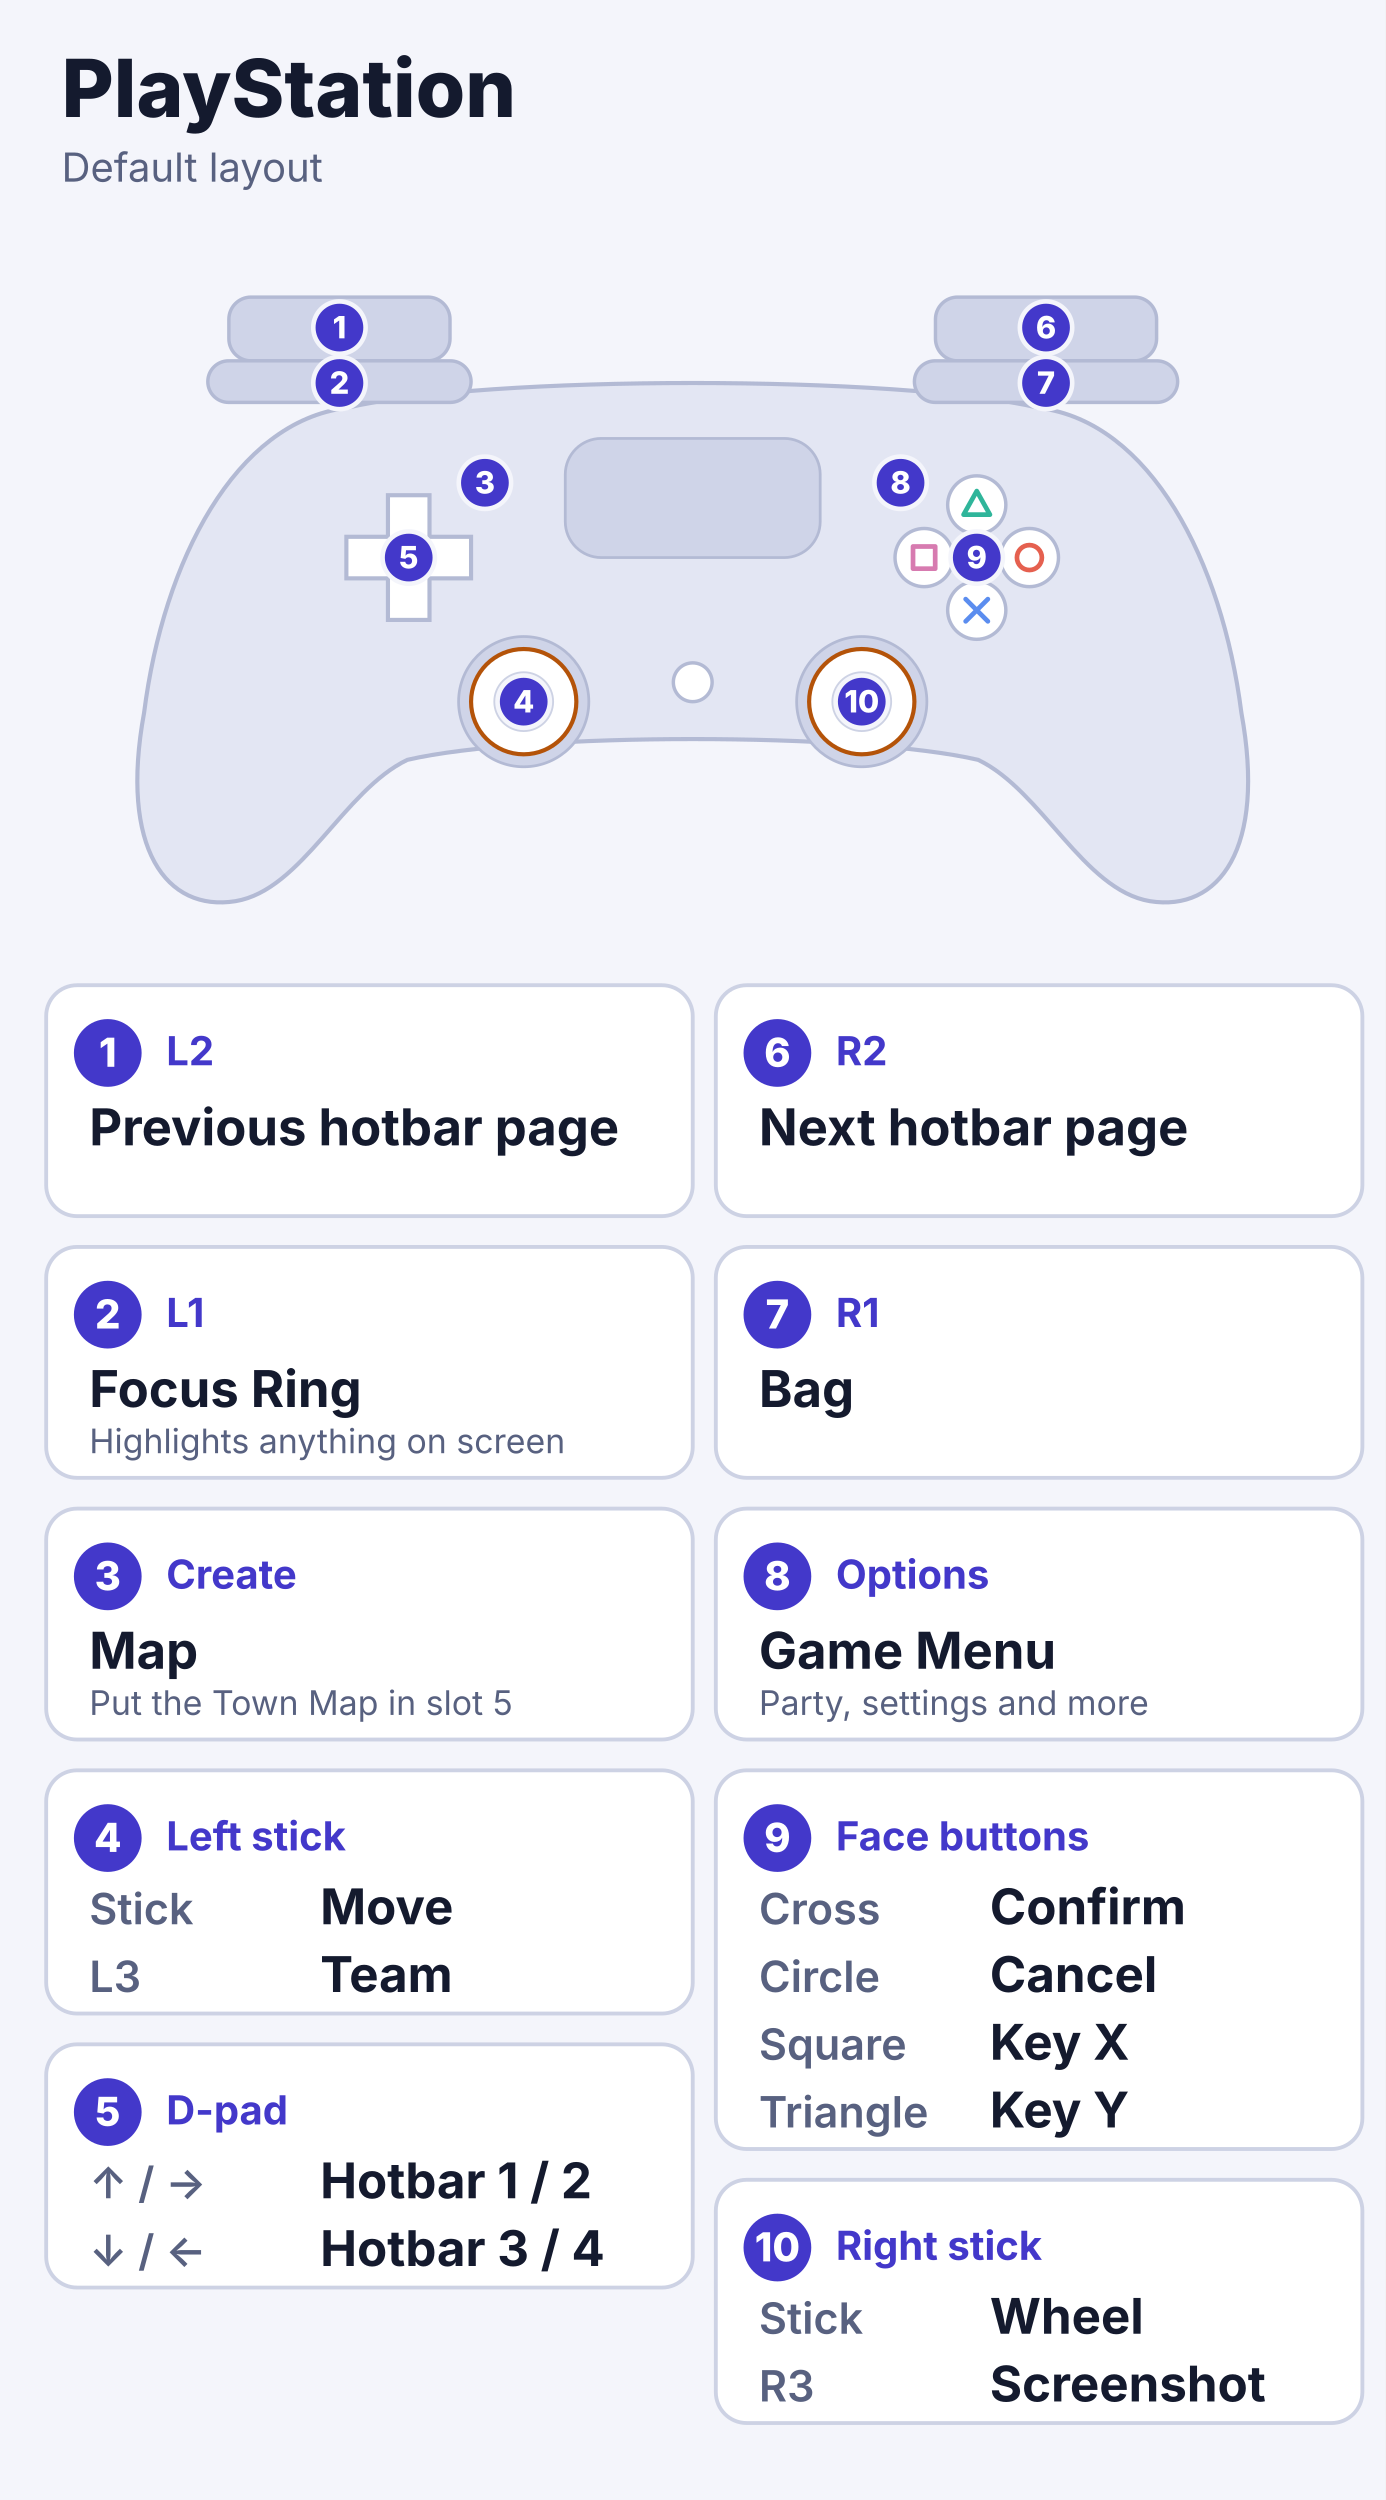
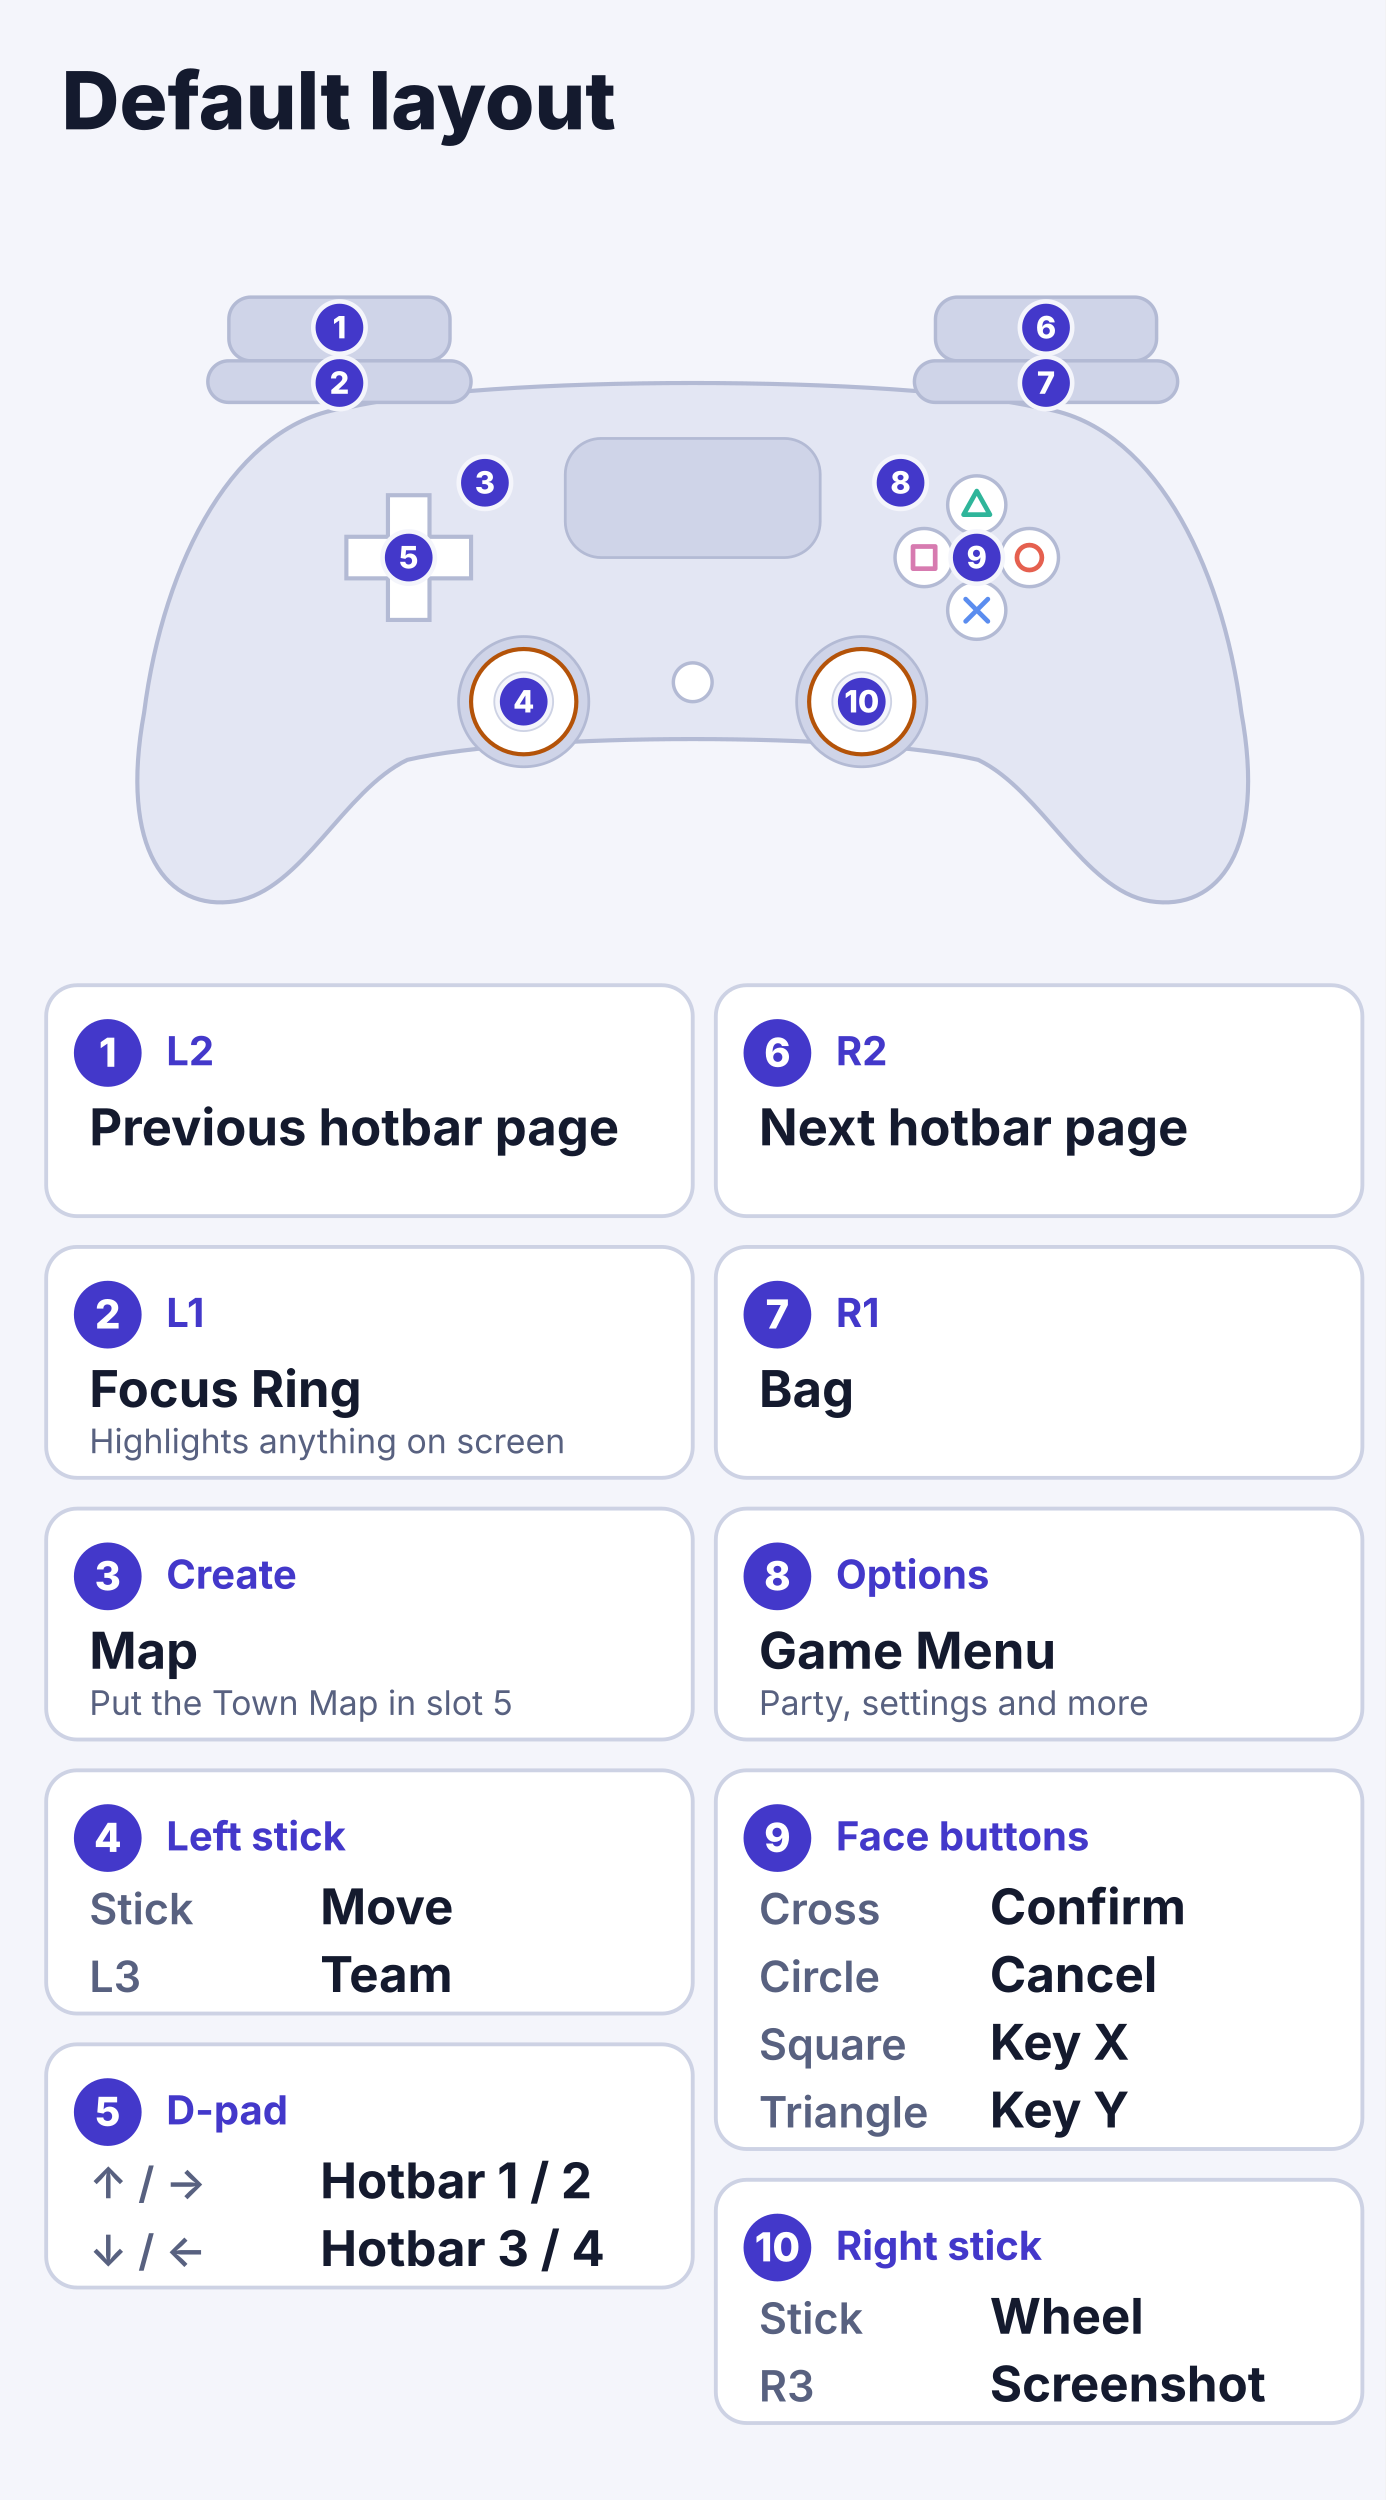
<svg xmlns="http://www.w3.org/2000/svg" viewBox="0 0 900 1624" width="900" height="1624" role="img" aria-labelledby="t d" font-family="'Segoe UI Variable Display','Segoe UI',Inter,'SF Pro Display',-apple-system,'Helvetica Neue',Arial,sans-serif">
  <rect width="900" height="1624" fill="#f4f5fb" />
-   <text x="40" y="76" font-size="52" font-weight="800" fill="#141a2e" text-anchor="start">PlayStation</text>
-   <text x="40" y="118" font-size="26" font-weight="400" fill="#586180" text-anchor="start">Default layout</text>
+   <text x="40" y="84" font-size="52" font-weight="800" fill="#141a2e" text-anchor="start">Default layout</text>
  <g transform="translate(450,400) scale(0.9)">
    <path d="M -250,-150 C -150,-174 150,-174 250,-150 C 330,-140 382,-40 396,70 C 414,168 380,214 330,206 C 282,198 252,126 206,104 C 120,84 -120,84 -206,104 C -252,126 -282,198 -330,206 C -380,214 -414,168 -396,70 C -382,-40 -330,-140 -250,-150 Z" fill="#e3e6f3" stroke="#b3bad4" stroke-width="3" />
    <rect x="-92" y="-128" width="184" height="86" rx="26" fill="#cfd4e8" stroke="#b3bad4" stroke-width="2" />
    <rect x="-334.8" y="-230" width="159.6" height="46" rx="16" fill="#cfd4e8" stroke="#b3bad4" stroke-width="2.5" />
    <rect x="-350" y="-184" width="190" height="30" rx="15" fill="#cfd4e8" stroke="#b3bad4" stroke-width="2.5" />
    <rect x="175.2" y="-230" width="159.6" height="46" rx="16" fill="#cfd4e8" stroke="#b3bad4" stroke-width="2.5" />
    <rect x="160" y="-184" width="190" height="30" rx="15" fill="#cfd4e8" stroke="#b3bad4" stroke-width="2.5" />
    <path d="M -220,-87 h 30 v 30 h 30 v 30 h -30 v 30 h -30 v -30 h -30 v -30 h 30 z" fill="#ffffff" stroke="#b3bad4" stroke-width="3" />
    <circle cx="-122" cy="62" r="47" fill="#cfd4e8" stroke="#b3bad4" stroke-width="2" />
    <circle cx="-122" cy="62" r="38" fill="#ffffff" stroke="#b45309" stroke-width="3" />
    <circle cx="-122" cy="62" r="20.9" fill="none" stroke="#cdd2e4" stroke-width="2" />
    <circle cx="122" cy="62" r="47" fill="#cfd4e8" stroke="#b3bad4" stroke-width="2" />
    <circle cx="122" cy="62" r="38" fill="#ffffff" stroke="#b45309" stroke-width="3" />
    <circle cx="122" cy="62" r="20.9" fill="none" stroke="#cdd2e4" stroke-width="2" />
    <circle cx="205" cy="-4" r="21" fill="#ffffff" stroke="#b3bad4" stroke-width="2.5" />
    <path d="M 197,-12 L 213,4 M 213,-12 L 197,4" fill="none" stroke="#5b8def" stroke-width="3.4" stroke-linecap="round" stroke-linejoin="round" />
    <circle cx="243" cy="-42" r="21" fill="#ffffff" stroke="#b3bad4" stroke-width="2.5" />
    <circle cx="243" cy="-42" r="9" fill="none" stroke="#e5604f" stroke-width="3.4" stroke-linecap="round" stroke-linejoin="round" />
    <circle cx="167" cy="-42" r="21" fill="#ffffff" stroke="#b3bad4" stroke-width="2.5" />
    <rect x="159" y="-50" width="16" height="16" fill="none" stroke="#d77bb0" stroke-width="3.4" stroke-linecap="round" stroke-linejoin="round" />
    <circle cx="205" cy="-80" r="21" fill="#ffffff" stroke="#b3bad4" stroke-width="2.5" />
    <path d="M 205,-90 L 214.5,-73 L 195.5,-73 Z" fill="none" stroke="#2fb59a" stroke-width="3.4" stroke-linecap="round" stroke-linejoin="round" />
    <rect x="-167" y="-103.5" width="34" height="15" rx="7.5" fill="#b45309" stroke="#b3bad4" stroke-width="2.5" />
    <rect x="133" y="-103.5" width="34" height="15" rx="7.5" fill="#ffffff" stroke="#b3bad4" stroke-width="2.5" />
    <circle cx="0" cy="48" r="14" fill="#ffffff" stroke="#b3bad4" stroke-width="2.5" />
  </g>
  <circle cx="220.5" cy="212.8" r="17" fill="#4338ca" stroke="#f4f5fb" stroke-width="3" />
  <text x="220.5" y="219.8" font-size="20" font-weight="800" fill="#ffffff" text-anchor="middle">1</text>
  <circle cx="220.5" cy="248.8" r="17" fill="#4338ca" stroke="#f4f5fb" stroke-width="3" />
  <text x="220.5" y="255.8" font-size="20" font-weight="800" fill="#ffffff" text-anchor="middle">2</text>
  <circle cx="315" cy="313.6" r="17" fill="#4338ca" stroke="#f4f5fb" stroke-width="3" />
  <text x="315" y="320.6" font-size="20" font-weight="800" fill="#ffffff" text-anchor="middle">3</text>
  <circle cx="340.2" cy="455.8" r="17" fill="#4338ca" stroke="#f4f5fb" stroke-width="3" />
  <text x="340.2" y="462.8" font-size="20" font-weight="800" fill="#ffffff" text-anchor="middle">4</text>
  <circle cx="265.5" cy="362.2" r="17" fill="#4338ca" stroke="#f4f5fb" stroke-width="3" />
  <text x="265.5" y="369.2" font-size="20" font-weight="800" fill="#ffffff" text-anchor="middle">5</text>
  <circle cx="679.5" cy="212.8" r="17" fill="#4338ca" stroke="#f4f5fb" stroke-width="3" />
  <text x="679.5" y="219.8" font-size="20" font-weight="800" fill="#ffffff" text-anchor="middle">6</text>
  <circle cx="679.5" cy="248.8" r="17" fill="#4338ca" stroke="#f4f5fb" stroke-width="3" />
  <text x="679.5" y="255.8" font-size="20" font-weight="800" fill="#ffffff" text-anchor="middle">7</text>
  <circle cx="585" cy="313.6" r="17" fill="#4338ca" stroke="#f4f5fb" stroke-width="3" />
  <text x="585" y="320.6" font-size="20" font-weight="800" fill="#ffffff" text-anchor="middle">8</text>
  <circle cx="634.5" cy="362.2" r="17" fill="#4338ca" stroke="#f4f5fb" stroke-width="3" />
  <text x="634.5" y="369.2" font-size="20" font-weight="800" fill="#ffffff" text-anchor="middle">9</text>
  <circle cx="559.8" cy="455.8" r="17" fill="#4338ca" stroke="#f4f5fb" stroke-width="3" />
  <text x="559.8" y="462.8" font-size="20" font-weight="800" fill="#ffffff" text-anchor="middle">10</text>
  <rect x="30" y="640" width="420" height="150" rx="20" fill="#ffffff" stroke="#cdd2e4" stroke-width="2.5" />
  <circle cx="70" cy="684" r="22" fill="#4338ca" />
  <text x="70" y="693" font-size="26" font-weight="800" fill="#ffffff" text-anchor="middle">1</text>
  <text x="108" y="692" font-size="26" font-weight="700" fill="#4338ca" text-anchor="start">L2</text>
  <text x="58" y="744" font-size="33" font-weight="700" fill="#141a2e" text-anchor="start">Previous hotbar page</text>
  <rect x="30" y="810" width="420" height="150" rx="20" fill="#ffffff" stroke="#cdd2e4" stroke-width="2.5" />
  <circle cx="70" cy="854" r="22" fill="#4338ca" />
  <text x="70" y="863" font-size="26" font-weight="800" fill="#ffffff" text-anchor="middle">2</text>
  <text x="108" y="862" font-size="26" font-weight="700" fill="#4338ca" text-anchor="start">L1</text>
  <text x="58" y="914" font-size="33" font-weight="700" fill="#141a2e" text-anchor="start">Focus Ring</text>
  <text x="58" y="944" font-size="22" font-weight="400" fill="#586180" text-anchor="start">Highlights anything on screen</text>
  <rect x="30" y="980" width="420" height="150" rx="20" fill="#ffffff" stroke="#cdd2e4" stroke-width="2.5" />
  <circle cx="70" cy="1024" r="22" fill="#4338ca" />
  <text x="70" y="1033" font-size="26" font-weight="800" fill="#ffffff" text-anchor="middle">3</text>
  <text x="108" y="1032" font-size="26" font-weight="700" fill="#4338ca" text-anchor="start">Create</text>
  <text x="58" y="1084" font-size="33" font-weight="700" fill="#141a2e" text-anchor="start">Map</text>
  <text x="58" y="1114" font-size="22" font-weight="400" fill="#586180" text-anchor="start">Put the Town Map in slot 5</text>
  <rect x="30" y="1150" width="420" height="158" rx="20" fill="#ffffff" stroke="#cdd2e4" stroke-width="2.5" />
  <circle cx="70" cy="1194" r="22" fill="#4338ca" />
  <text x="70" y="1203" font-size="26" font-weight="800" fill="#ffffff" text-anchor="middle">4</text>
  <text x="108" y="1202" font-size="26" font-weight="700" fill="#4338ca" text-anchor="start">Left stick</text>
  <text x="58" y="1250" font-size="28" font-weight="600" fill="#586180" text-anchor="start">Stick</text>
  <text x="208" y="1250" font-size="32" font-weight="700" fill="#141a2e" text-anchor="start">Move</text>
  <text x="58" y="1294" font-size="28" font-weight="600" fill="#586180" text-anchor="start">L3</text>
  <text x="208" y="1294" font-size="32" font-weight="700" fill="#141a2e" text-anchor="start">Team</text>
  <rect x="30" y="1328" width="420" height="158" rx="20" fill="#ffffff" stroke="#cdd2e4" stroke-width="2.5" />
  <circle cx="70" cy="1372" r="22" fill="#4338ca" />
  <text x="70" y="1381" font-size="26" font-weight="800" fill="#ffffff" text-anchor="middle">5</text>
  <text x="108" y="1380" font-size="26" font-weight="700" fill="#4338ca" text-anchor="start">D-pad</text>
  <text x="58" y="1428" font-size="28" font-weight="600" fill="#586180" text-anchor="start">↑ / →</text>
  <text x="208" y="1428" font-size="32" font-weight="700" fill="#141a2e" text-anchor="start">Hotbar 1 / 2</text>
  <text x="58" y="1472" font-size="28" font-weight="600" fill="#586180" text-anchor="start">↓ / ←</text>
  <text x="208" y="1472" font-size="32" font-weight="700" fill="#141a2e" text-anchor="start">Hotbar 3 / 4</text>
  <rect x="465" y="640" width="420" height="150" rx="20" fill="#ffffff" stroke="#cdd2e4" stroke-width="2.5" />
  <circle cx="505" cy="684" r="22" fill="#4338ca" />
  <text x="505" y="693" font-size="26" font-weight="800" fill="#ffffff" text-anchor="middle">6</text>
  <text x="543" y="692" font-size="26" font-weight="700" fill="#4338ca" text-anchor="start">R2</text>
  <text x="493" y="744" font-size="33" font-weight="700" fill="#141a2e" text-anchor="start">Next hotbar page</text>
  <rect x="465" y="810" width="420" height="150" rx="20" fill="#ffffff" stroke="#cdd2e4" stroke-width="2.5" />
  <circle cx="505" cy="854" r="22" fill="#4338ca" />
  <text x="505" y="863" font-size="26" font-weight="800" fill="#ffffff" text-anchor="middle">7</text>
  <text x="543" y="862" font-size="26" font-weight="700" fill="#4338ca" text-anchor="start">R1</text>
  <text x="493" y="914" font-size="33" font-weight="700" fill="#141a2e" text-anchor="start">Bag</text>
  <rect x="465" y="980" width="420" height="150" rx="20" fill="#ffffff" stroke="#cdd2e4" stroke-width="2.5" />
  <circle cx="505" cy="1024" r="22" fill="#4338ca" />
  <text x="505" y="1033" font-size="26" font-weight="800" fill="#ffffff" text-anchor="middle">8</text>
  <text x="543" y="1032" font-size="26" font-weight="700" fill="#4338ca" text-anchor="start">Options</text>
  <text x="493" y="1084" font-size="33" font-weight="700" fill="#141a2e" text-anchor="start">Game Menu</text>
  <text x="493" y="1114" font-size="22" font-weight="400" fill="#586180" text-anchor="start">Party, settings and more</text>
  <rect x="465" y="1150" width="420" height="246" rx="20" fill="#ffffff" stroke="#cdd2e4" stroke-width="2.5" />
  <circle cx="505" cy="1194" r="22" fill="#4338ca" />
  <text x="505" y="1203" font-size="26" font-weight="800" fill="#ffffff" text-anchor="middle">9</text>
  <text x="543" y="1202" font-size="26" font-weight="700" fill="#4338ca" text-anchor="start">Face buttons</text>
  <text x="493" y="1250" font-size="28" font-weight="600" fill="#586180" text-anchor="start">Cross</text>
  <text x="643" y="1250" font-size="32" font-weight="700" fill="#141a2e" text-anchor="start">Confirm</text>
  <text x="493" y="1294" font-size="28" font-weight="600" fill="#586180" text-anchor="start">Circle</text>
  <text x="643" y="1294" font-size="32" font-weight="700" fill="#141a2e" text-anchor="start">Cancel</text>
  <text x="493" y="1338" font-size="28" font-weight="600" fill="#586180" text-anchor="start">Square</text>
  <text x="643" y="1338" font-size="32" font-weight="700" fill="#141a2e" text-anchor="start">Key X</text>
  <text x="493" y="1382" font-size="28" font-weight="600" fill="#586180" text-anchor="start">Triangle</text>
  <text x="643" y="1382" font-size="32" font-weight="700" fill="#141a2e" text-anchor="start">Key Y</text>
  <rect x="465" y="1416" width="420" height="158" rx="20" fill="#ffffff" stroke="#cdd2e4" stroke-width="2.5" />
  <circle cx="505" cy="1460" r="22" fill="#4338ca" />
  <text x="505" y="1469" font-size="26" font-weight="800" fill="#ffffff" text-anchor="middle">10</text>
  <text x="543" y="1468" font-size="26" font-weight="700" fill="#4338ca" text-anchor="start">Right stick</text>
  <text x="493" y="1516" font-size="28" font-weight="600" fill="#586180" text-anchor="start">Stick</text>
  <text x="643" y="1516" font-size="32" font-weight="700" fill="#141a2e" text-anchor="start">Wheel</text>
  <text x="493" y="1560" font-size="28" font-weight="600" fill="#586180" text-anchor="start">R3</text>
  <text x="643" y="1560" font-size="32" font-weight="700" fill="#141a2e" text-anchor="start">Screenshot</text>
</svg>
